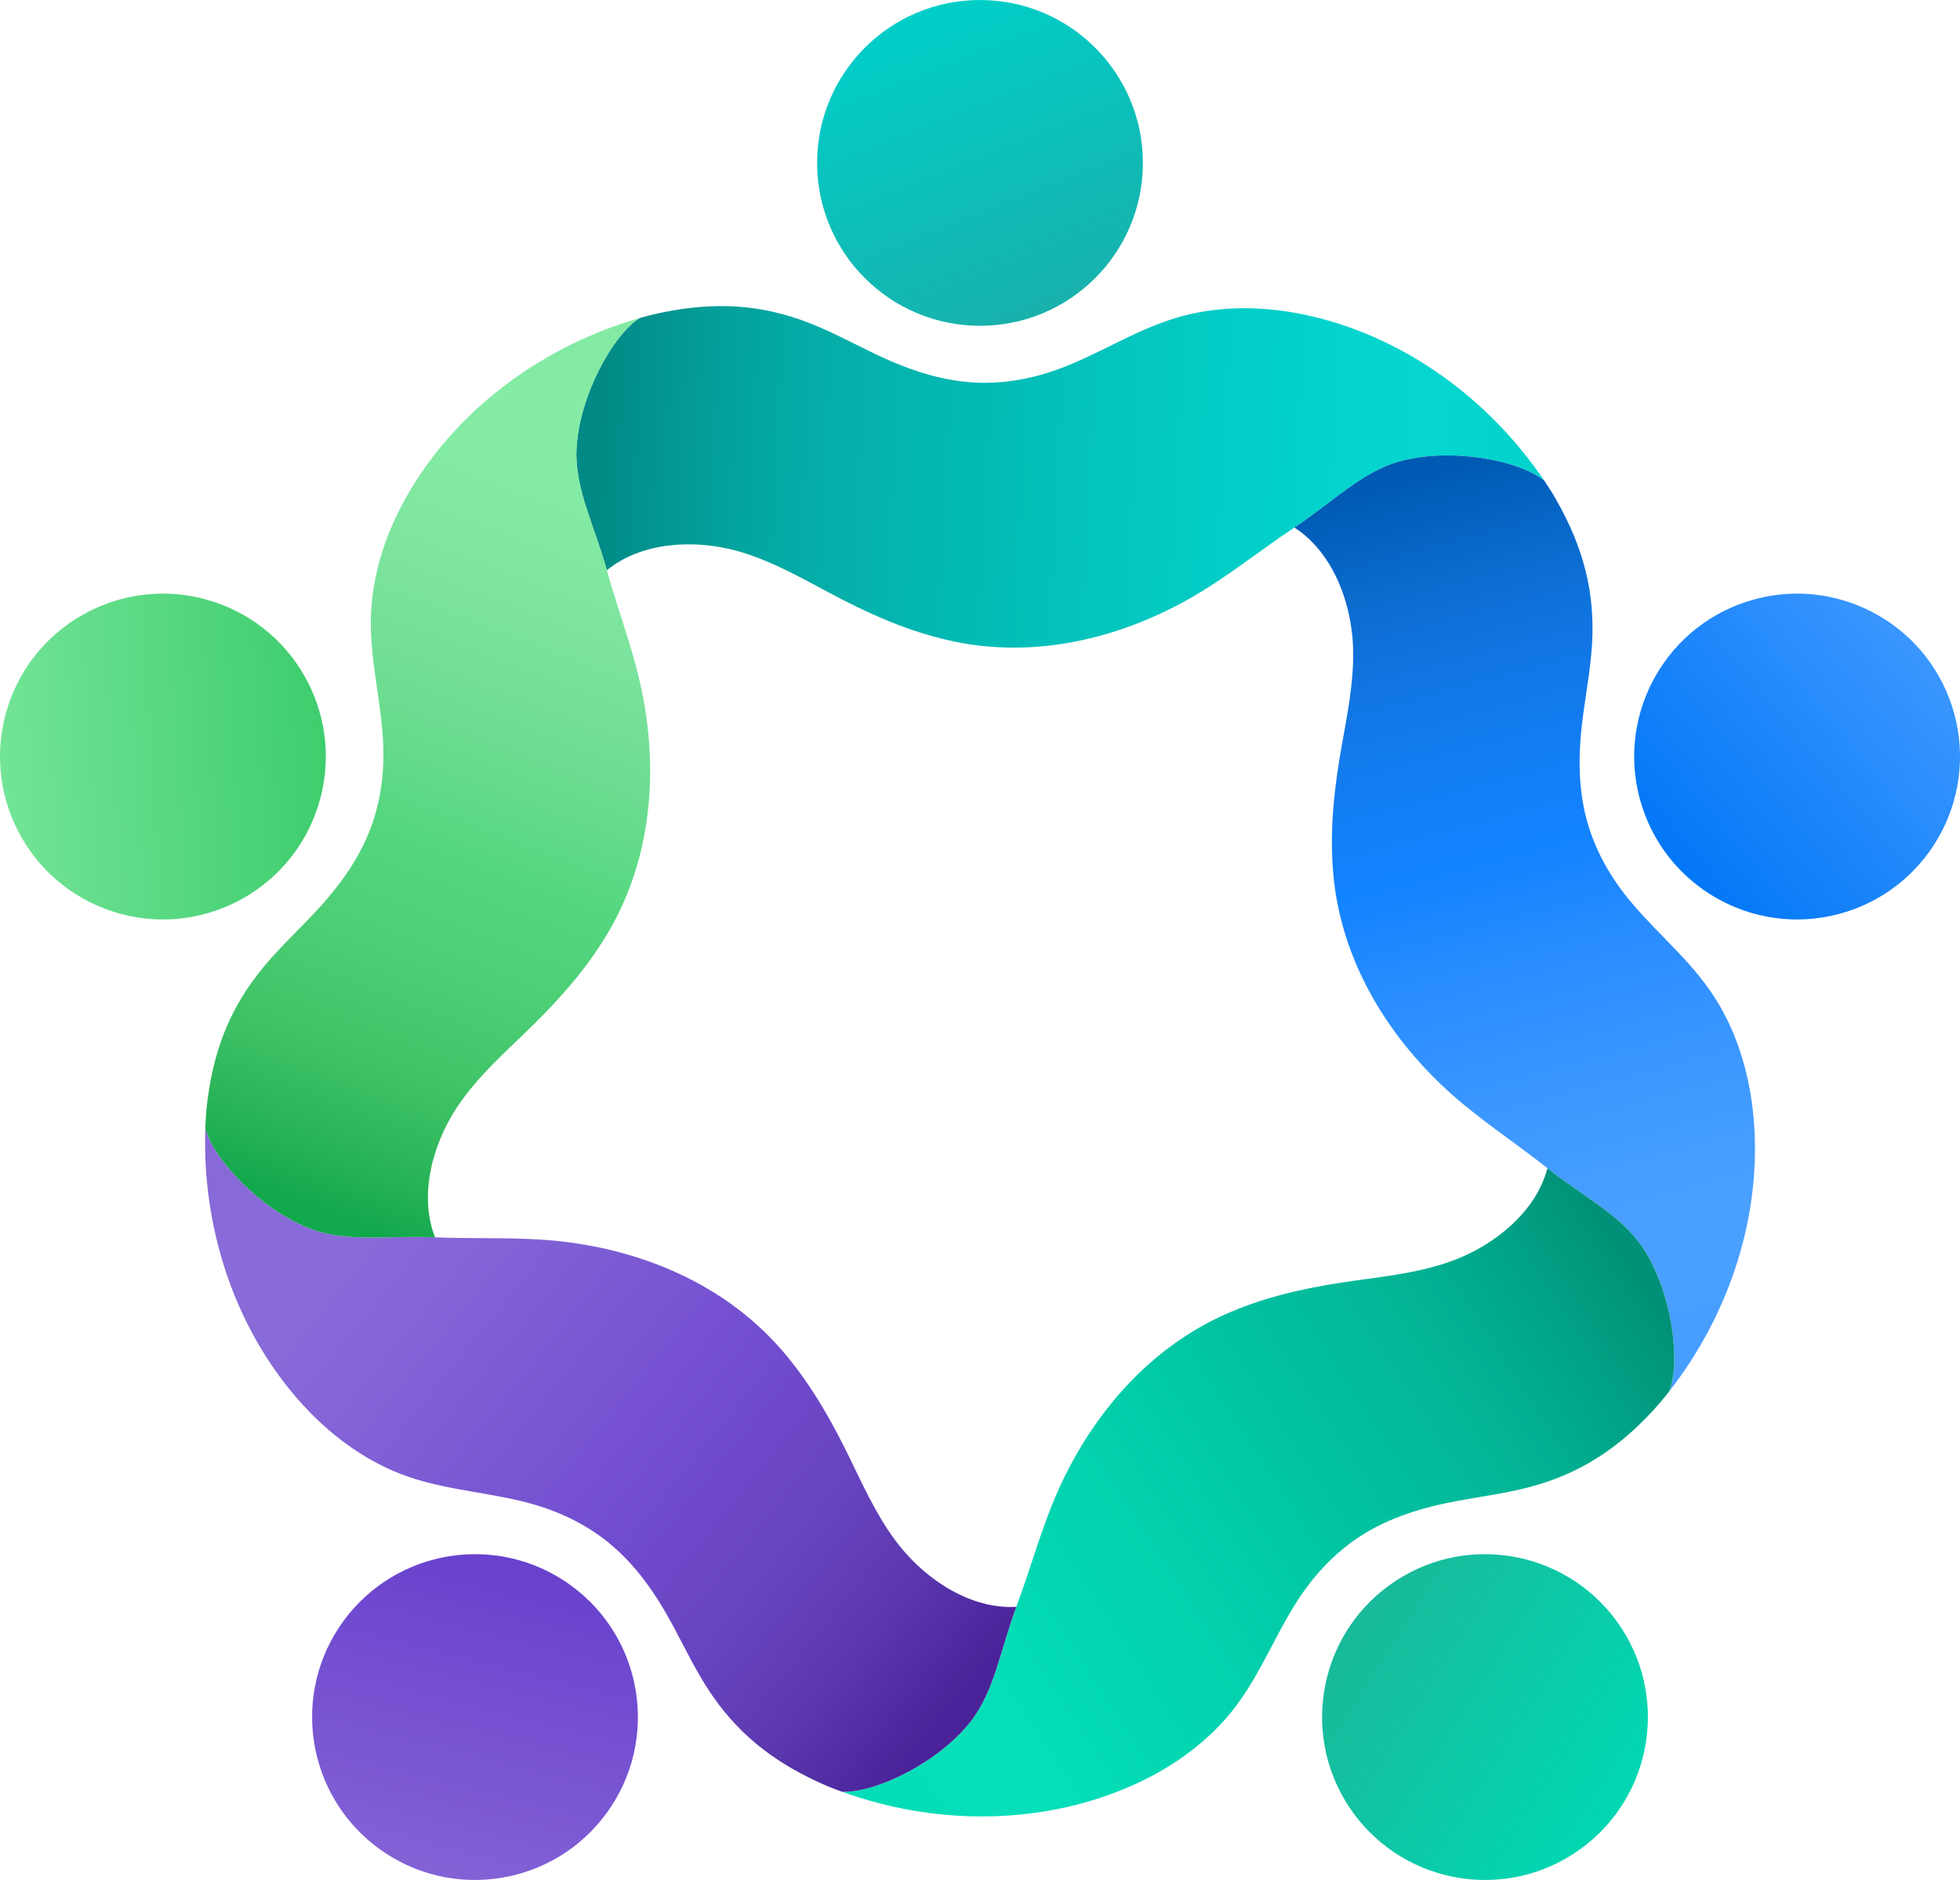
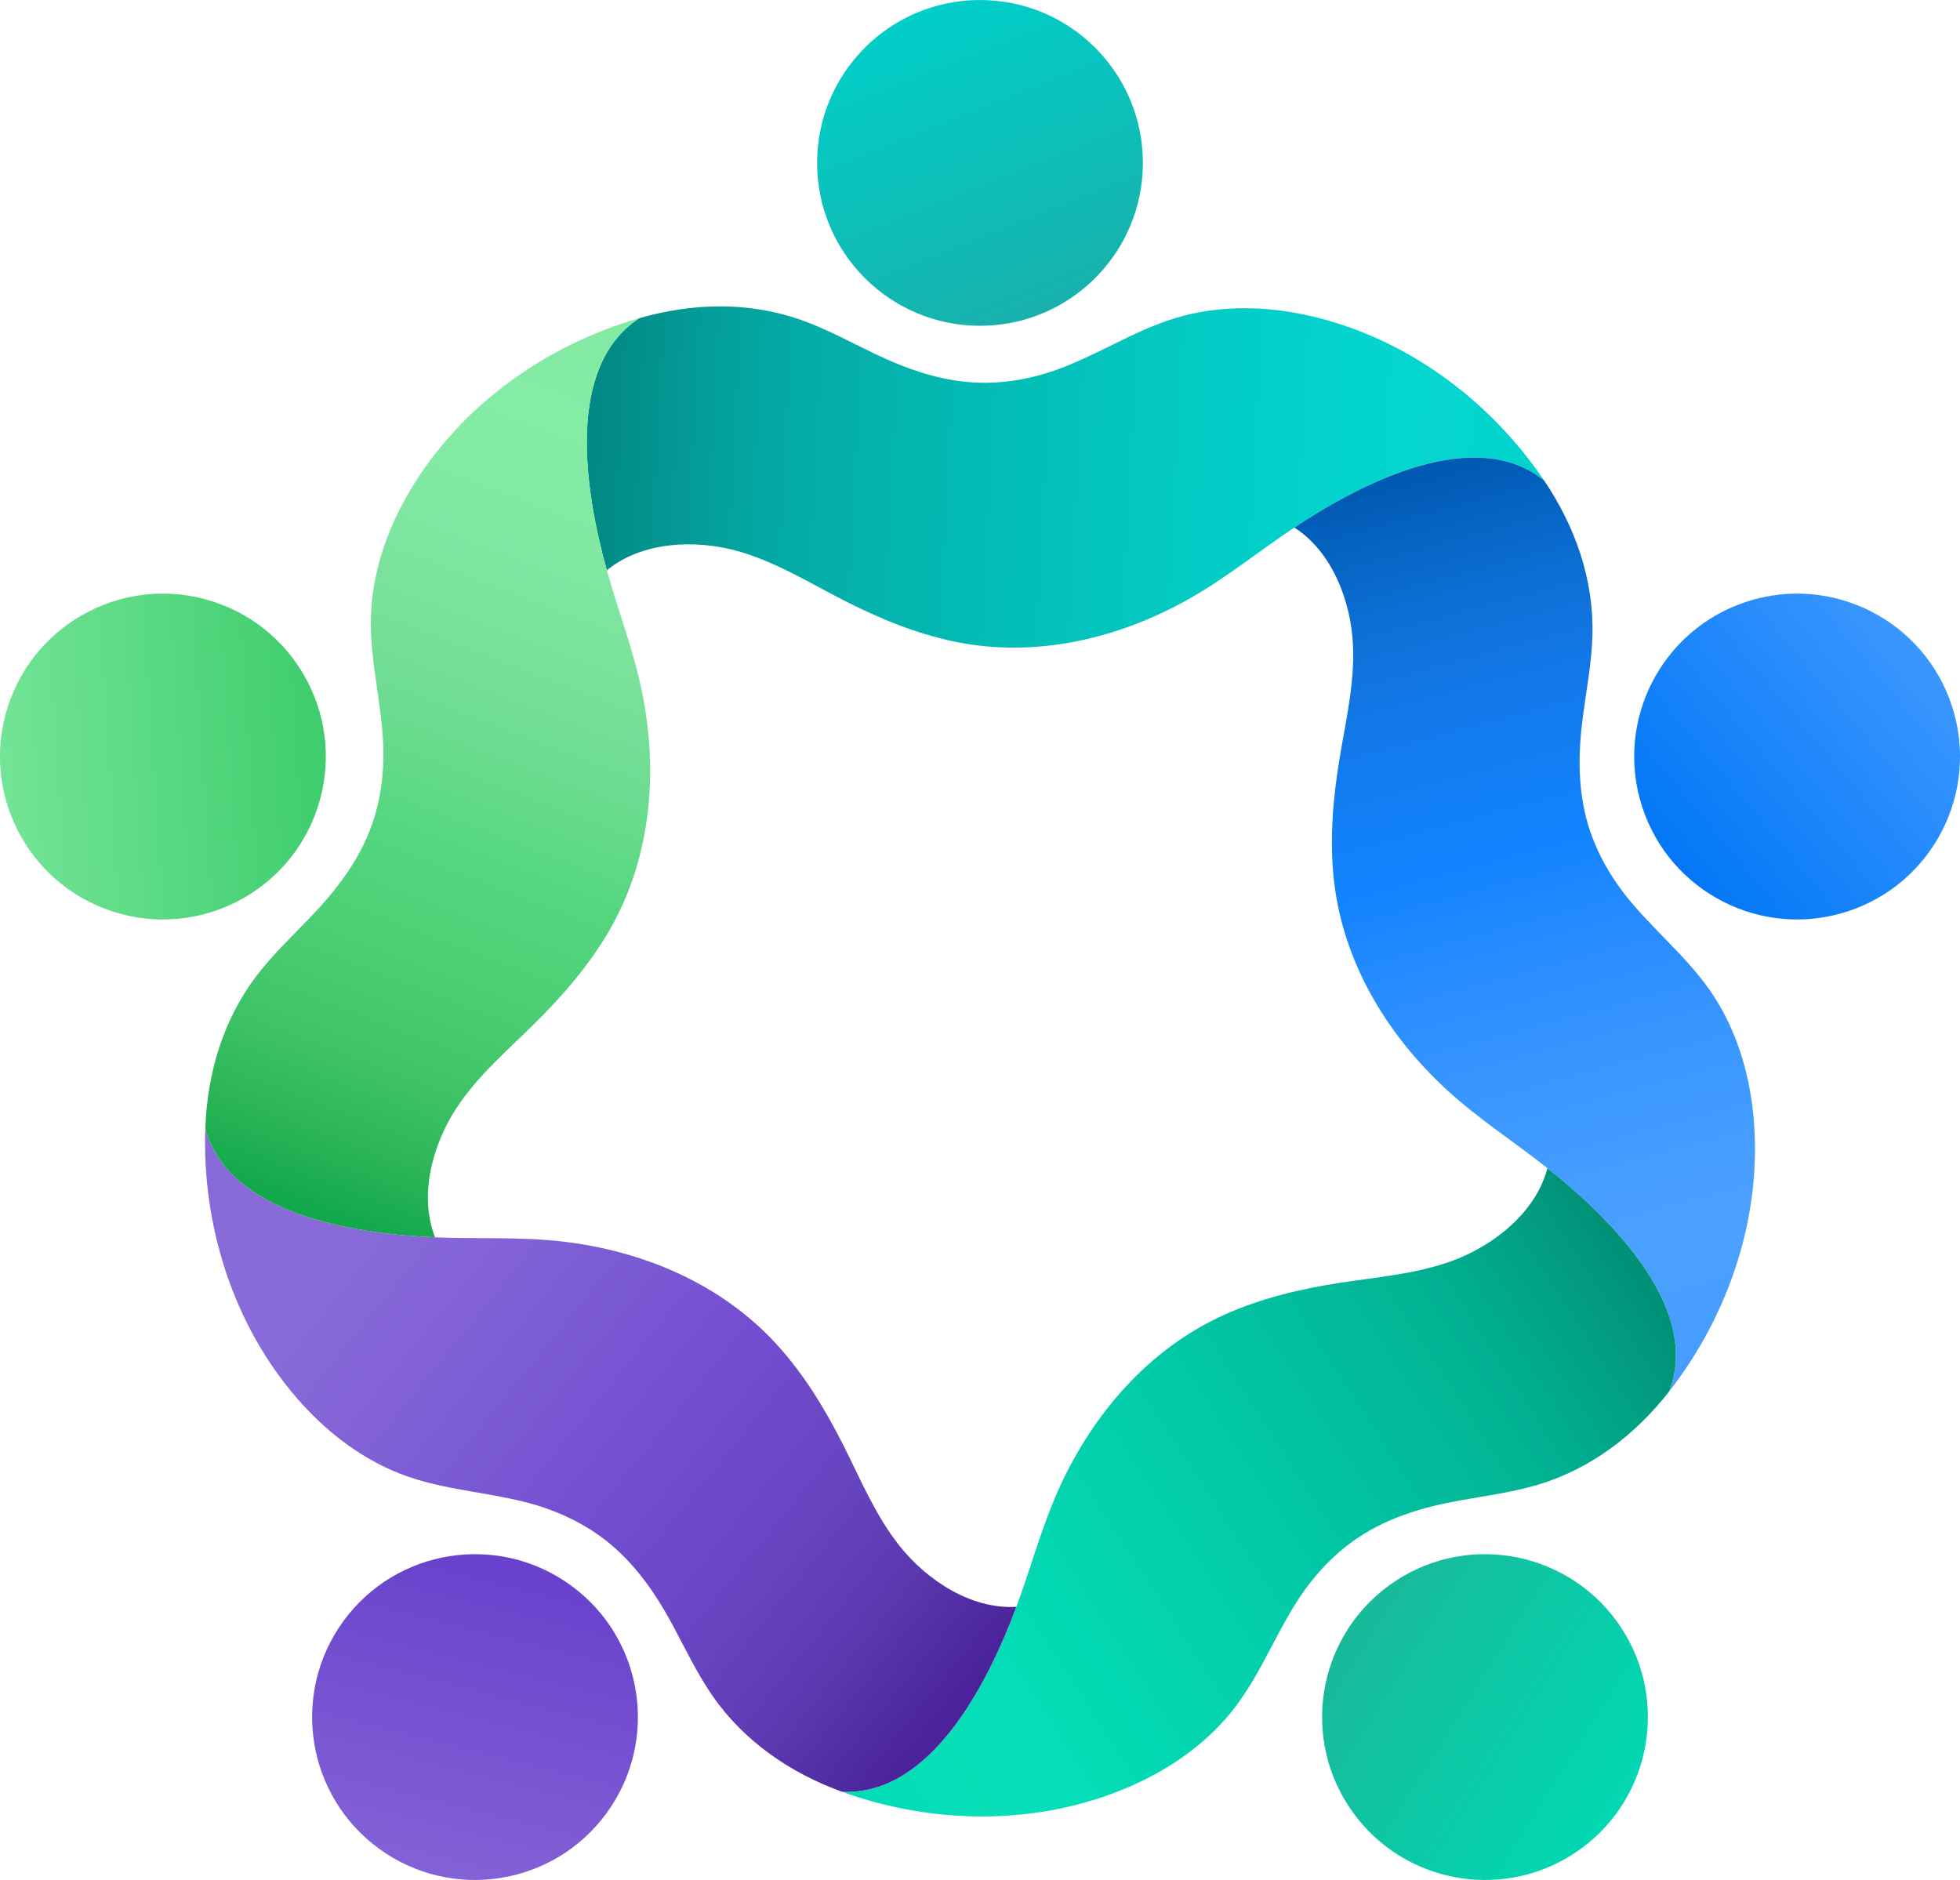
<svg xmlns="http://www.w3.org/2000/svg" viewBox="21.64 15 705.72 676.92" width="705.72" height="676.92" role="img" aria-label="Balsm - five identical ribbons joined in a symmetric ring">
  <defs>
-     <path id="ribbon" d="M251.822 129.569C242.000 136.000 230.000 158.000 229.200 177.000C228.611 191.000 235.603 204.058 240.141 220.338C252.798 209.967 271.892 209.180 287.050 213.373C300.470 217.096 312.460 224.481 324.756 230.808C337.680 237.458 351.179 243.121 365.484 246.059C394.382 251.996 424.070 245.067 449.488 230.795C463.109 223.139 474.772 213.522 487.682 204.952C501.762 195.605 512.021 184.920 525.517 181.154C543.835 176.044 568.466 180.658 577.618 188.012C557.997 158.993 527.880 136.693 493.532 128.783C479.520 125.567 464.883 124.887 450.776 127.980C434.356 131.571 421.268 140.460 406.004 146.658C395.451 150.950 384.177 153.329 372.750 152.747C359.914 152.087 347.877 147.802 336.387 142.279C327.659 138.072 319.135 133.396 309.972 130.166C292.146 123.879 275.435 123.998 257.162 128.139C255.374 128.582 253.594 129.059 251.822 129.569Z" />
+     <path id="ribbon" d="M251.822 129.569C225.217 146.988 232.086 191.440 240.141 220.338C252.798 209.967 271.894 209.174 287.050 213.373C300.471 217.091 312.460 224.481 324.756 230.808C337.680 237.458 351.179 243.121 365.484 246.059C394.382 251.995 424.073 245.073 449.488 230.795C463.111 223.142 474.772 213.522 487.682 204.952C512.676 188.361 552.829 168.092 577.618 188.012C557.997 158.993 527.883 136.680 493.532 128.783C479.521 125.562 464.884 124.891 450.776 127.980C434.357 131.575 421.266 140.456 406.004 146.658C395.450 150.947 384.177 153.332 372.750 152.747C359.914 152.090 347.874 147.808 336.387 142.279C327.657 138.077 319.135 133.397 309.972 130.166C291.124 123.520 270.874 124.083 251.822 129.569Z" />
    <circle id="head" cx="374.5" cy="73.655" r="58.65" />
    <linearGradient id="ribbon-axis" gradientUnits="userSpaceOnUse" x1="236.232" y1="170.556" x2="557.445" y2="187.401" />
    <linearGradient id="gradient-aqua" href="#ribbon-axis">
      <stop offset="0" stop-color="#018985" />
      <stop offset="0.062" stop-color="#03938F" />
      <stop offset="0.125" stop-color="#049E99" />
      <stop offset="0.188" stop-color="#04A7A2" />
      <stop offset="0.25" stop-color="#04ADA8" />
      <stop offset="0.312" stop-color="#05B2AD" />
      <stop offset="0.375" stop-color="#03B7B1" />
      <stop offset="0.435" stop-color="#02BBB5" />
      <stop offset="0.5" stop-color="#02C0B9" />
      <stop offset="0.562" stop-color="#04C4BE" />
      <stop offset="0.625" stop-color="#04C8C1" />
      <stop offset="0.688" stop-color="#02CCC5" />
      <stop offset="0.75" stop-color="#01CFC8" />
      <stop offset="0.812" stop-color="#03D3CC" />
      <stop offset="0.875" stop-color="#03D5CE" />
      <stop offset="0.938" stop-color="#06D6CF" />
      <stop offset="1" stop-color="#02D4CD" />
    </linearGradient>
    <linearGradient id="gradient-blue" href="#ribbon-axis">
      <stop offset="0" stop-color="#005AB3" />
      <stop offset="0.062" stop-color="#0563C1" />
      <stop offset="0.125" stop-color="#0B6CD0" />
      <stop offset="0.188" stop-color="#1073DD" />
      <stop offset="0.25" stop-color="#1278E8" />
      <stop offset="0.312" stop-color="#127CF0" />
      <stop offset="0.375" stop-color="#1280F8" />
      <stop offset="0.435" stop-color="#1283FF" />
      <stop offset="0.5" stop-color="#1F88FF" />
      <stop offset="0.562" stop-color="#298DFF" />
      <stop offset="0.625" stop-color="#3191FF" />
      <stop offset="0.688" stop-color="#3996FF" />
      <stop offset="0.75" stop-color="#3F9AFF" />
      <stop offset="0.812" stop-color="#459DFF" />
      <stop offset="0.875" stop-color="#4AA0FF" />
      <stop offset="0.938" stop-color="#4AA0FF" />
      <stop offset="1" stop-color="#479EFF" />
    </linearGradient>
    <linearGradient id="gradient-emerald" href="#ribbon-axis">
      <stop offset="0" stop-color="#009178" />
      <stop offset="0.062" stop-color="#029B80" />
      <stop offset="0.125" stop-color="#01A689" />
      <stop offset="0.188" stop-color="#01AF91" />
      <stop offset="0.25" stop-color="#02B696" />
      <stop offset="0.312" stop-color="#03BB9B" />
      <stop offset="0.375" stop-color="#01C09F" />
      <stop offset="0.435" stop-color="#01C4A2" />
      <stop offset="0.5" stop-color="#01C9A6" />
      <stop offset="0.562" stop-color="#03CDAA" />
      <stop offset="0.625" stop-color="#04D1AD" />
      <stop offset="0.688" stop-color="#02D5B0" />
      <stop offset="0.75" stop-color="#02D9B3" />
      <stop offset="0.812" stop-color="#04DCB6" />
      <stop offset="0.875" stop-color="#05DFB9" />
      <stop offset="0.938" stop-color="#07DFB9" />
      <stop offset="1" stop-color="#03DDB7" />
    </linearGradient>
    <linearGradient id="gradient-violet" href="#ribbon-axis">
      <stop offset="0" stop-color="#4A2299" />
      <stop offset="0.062" stop-color="#512CA2" />
      <stop offset="0.125" stop-color="#5A37AD" />
      <stop offset="0.188" stop-color="#613EB7" />
      <stop offset="0.25" stop-color="#6643BF" />
      <stop offset="0.312" stop-color="#6B47C5" />
      <stop offset="0.375" stop-color="#6E4ACB" />
      <stop offset="0.435" stop-color="#724DD0" />
      <stop offset="0.5" stop-color="#7652D2" />
      <stop offset="0.562" stop-color="#7957D3" />
      <stop offset="0.625" stop-color="#7C5CD5" />
      <stop offset="0.688" stop-color="#8060D5" />
      <stop offset="0.75" stop-color="#8464D6" />
      <stop offset="0.812" stop-color="#8668D8" />
      <stop offset="0.875" stop-color="#886AD8" />
      <stop offset="0.938" stop-color="#896BD9" />
      <stop offset="1" stop-color="#8769D8" />
    </linearGradient>
    <linearGradient id="gradient-mint" href="#ribbon-axis">
      <stop offset="0" stop-color="#12A84C" />
      <stop offset="0.062" stop-color="#26B155" />
      <stop offset="0.125" stop-color="#35BB5F" />
      <stop offset="0.188" stop-color="#40C468" />
      <stop offset="0.25" stop-color="#47CA6F" />
      <stop offset="0.312" stop-color="#4CCF75" />
      <stop offset="0.375" stop-color="#51D37B" />
      <stop offset="0.435" stop-color="#55D77F" />
      <stop offset="0.5" stop-color="#62DA88" />
      <stop offset="0.562" stop-color="#6CDC90" />
      <stop offset="0.625" stop-color="#74DF97" />
      <stop offset="0.688" stop-color="#7AE29B" />
      <stop offset="0.75" stop-color="#7EE6A0" />
      <stop offset="0.812" stop-color="#81E9A2" />
      <stop offset="0.875" stop-color="#83EBA4" />
      <stop offset="0.938" stop-color="#84ECA5" />
      <stop offset="1" stop-color="#82EAA3" />
    </linearGradient>
    <linearGradient id="head-axis" gradientUnits="userSpaceOnUse" x1="351.006" y1="15.035" x2="397.934" y2="132.355" />
    <linearGradient id="head-aqua" href="#head-axis">
      <stop offset="0" stop-color="#00CFC9" />
      <stop offset="1" stop-color="#19B0AB" />
    </linearGradient>
    <linearGradient id="head-blue" href="#head-axis">
      <stop offset="0" stop-color="#3D98FF" />
      <stop offset="1" stop-color="#0076F6" />
    </linearGradient>
    <linearGradient id="head-emerald" href="#head-axis">
      <stop offset="0" stop-color="#00D9B3" />
      <stop offset="1" stop-color="#19B899" />
    </linearGradient>
    <linearGradient id="head-violet" href="#head-axis">
      <stop offset="0" stop-color="#8463D6" />
      <stop offset="1" stop-color="#673FCC" />
    </linearGradient>
    <linearGradient id="head-mint" href="#head-axis">
      <stop offset="0" stop-color="#75E598" />
      <stop offset="1" stop-color="#3CCC6C" />
    </linearGradient>
  </defs>
  <g id="ring">
    <use href="#ribbon" fill="url(#gradient-aqua)" />
    <use href="#ribbon" transform="rotate(72 374.5 383)" fill="url(#gradient-blue)" />
    <use href="#ribbon" transform="rotate(144 374.5 383)" fill="url(#gradient-emerald)" />
    <use href="#ribbon" transform="rotate(216 374.5 383)" fill="url(#gradient-violet)" />
    <use href="#ribbon" transform="rotate(288 374.5 383)" fill="url(#gradient-mint)" />
  </g>
  <g id="heads">
    <use href="#head" fill="url(#head-aqua)" />
    <use href="#head" transform="rotate(72 374.5 383)" fill="url(#head-blue)" />
    <use href="#head" transform="rotate(144 374.5 383)" fill="url(#head-emerald)" />
    <use href="#head" transform="rotate(216 374.5 383)" fill="url(#head-violet)" />
    <use href="#head" transform="rotate(288 374.5 383)" fill="url(#head-mint)" />
  </g>
</svg>
